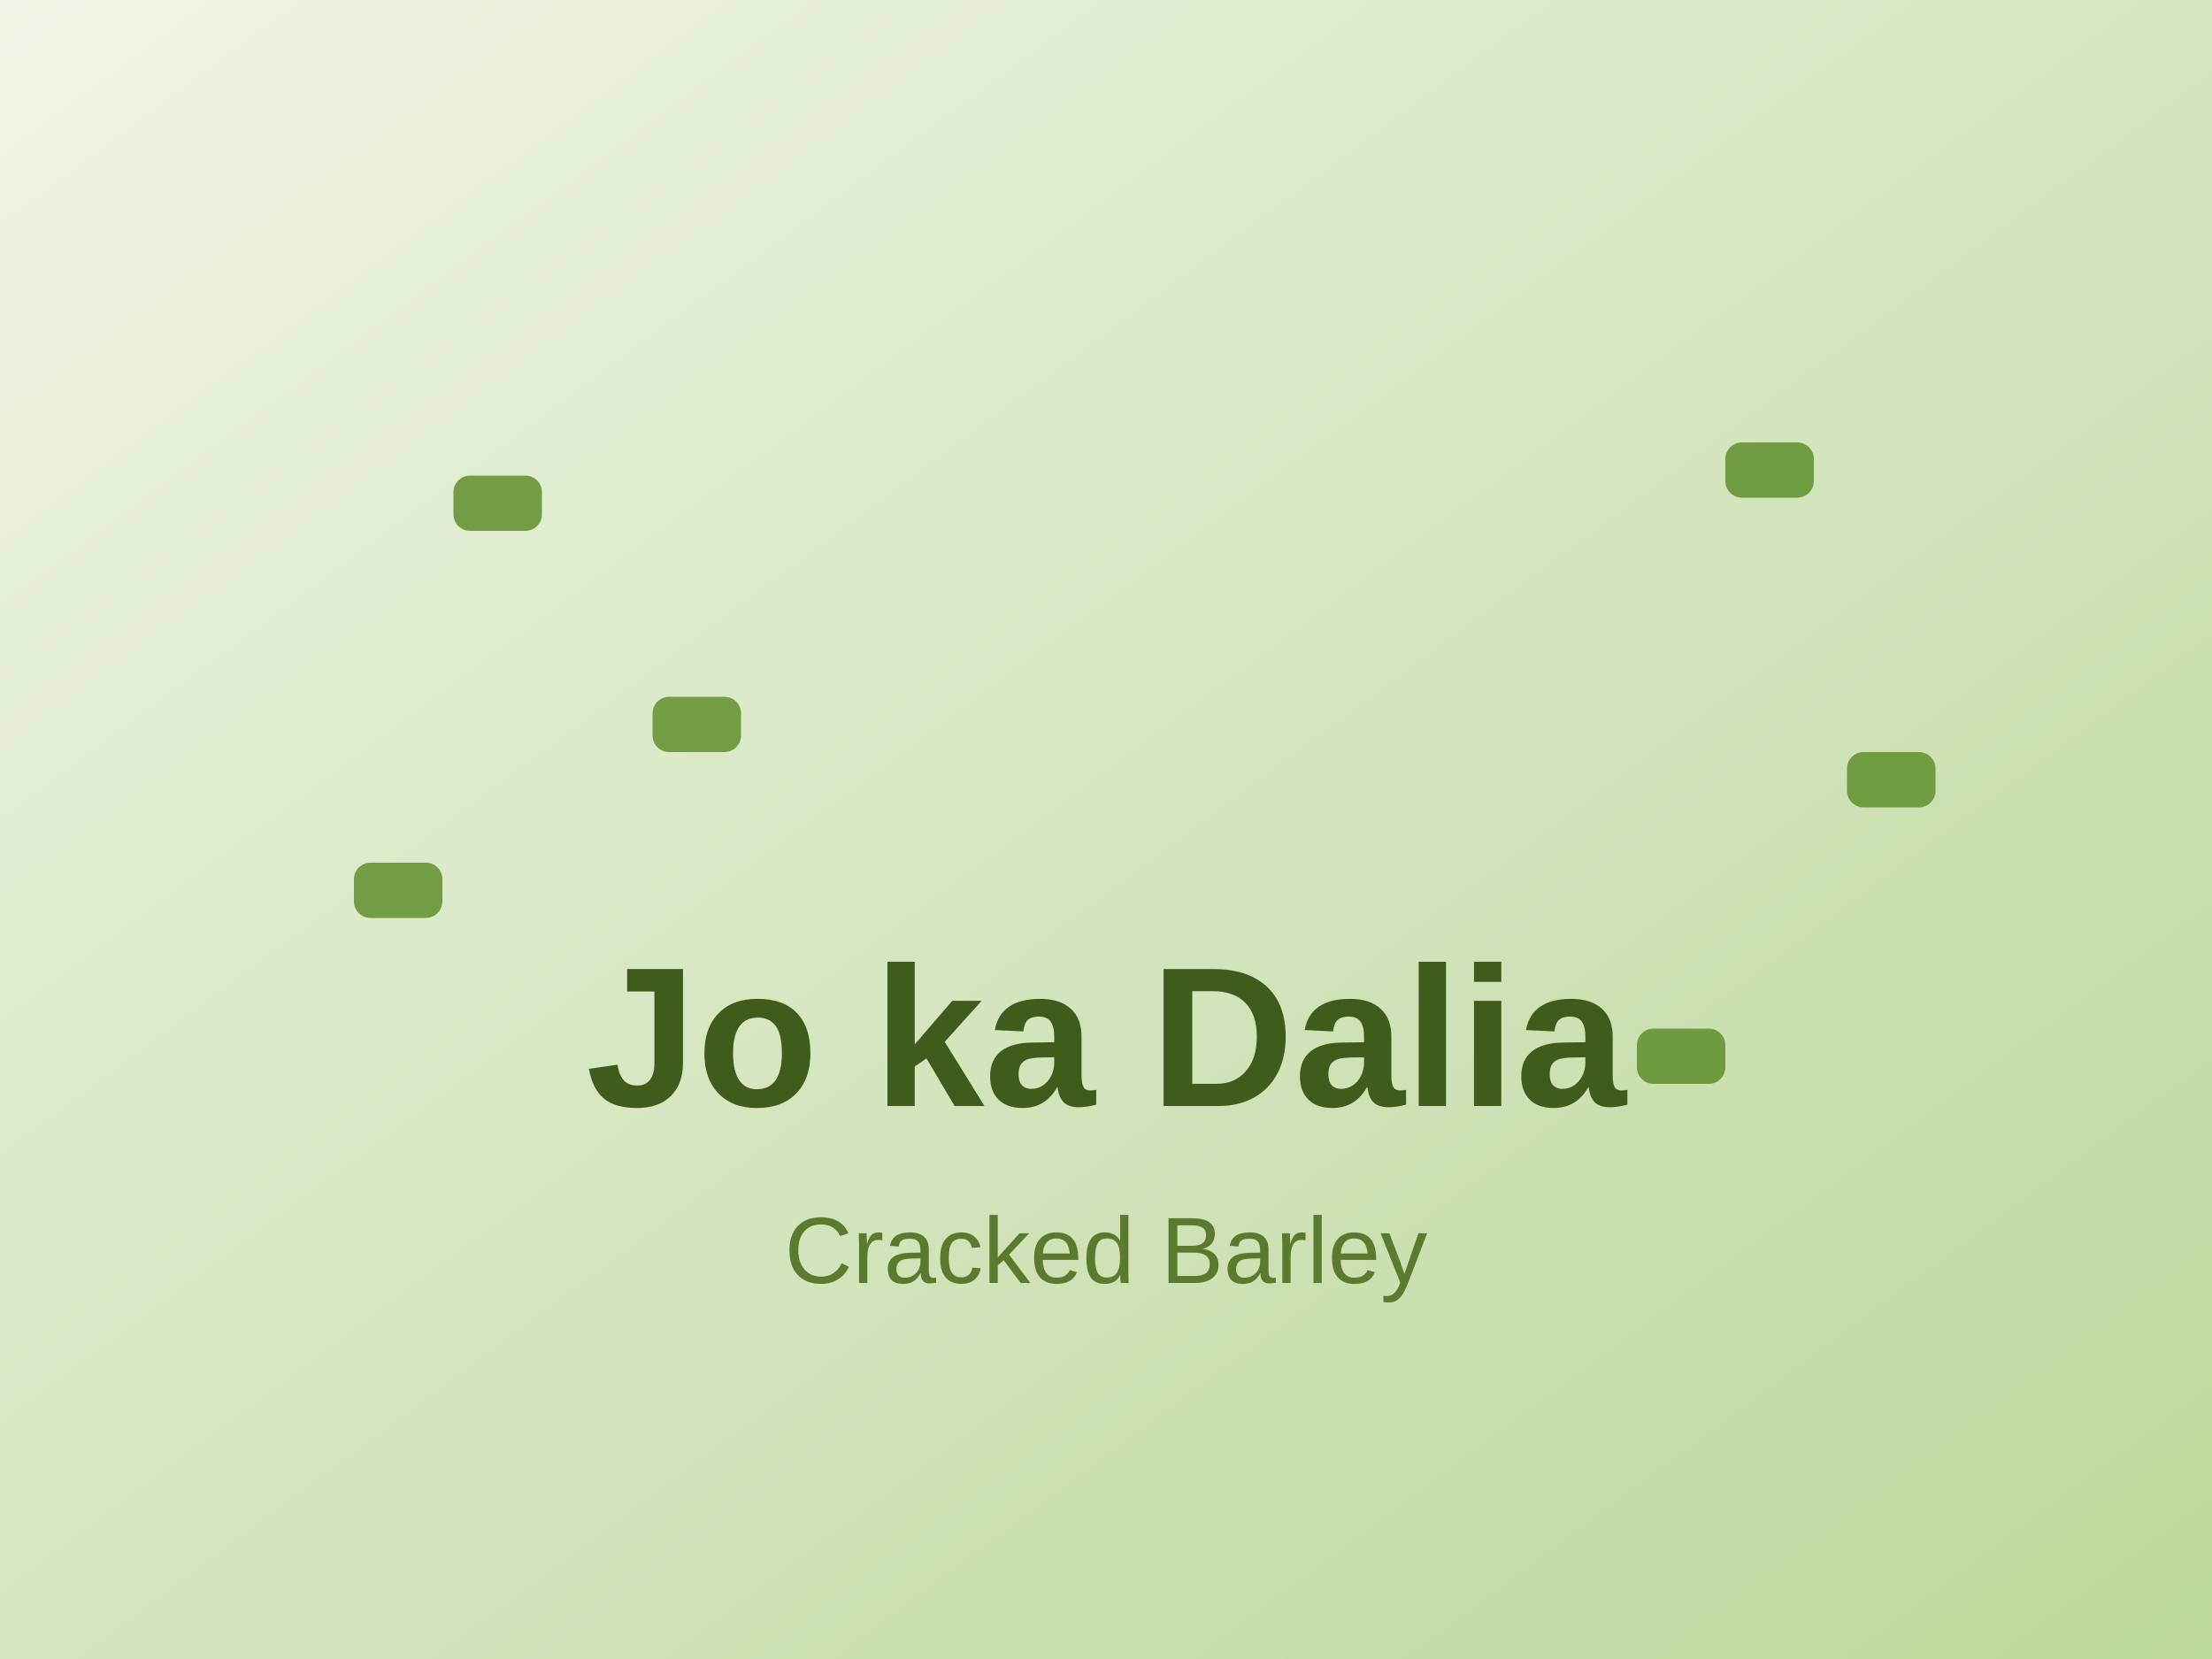
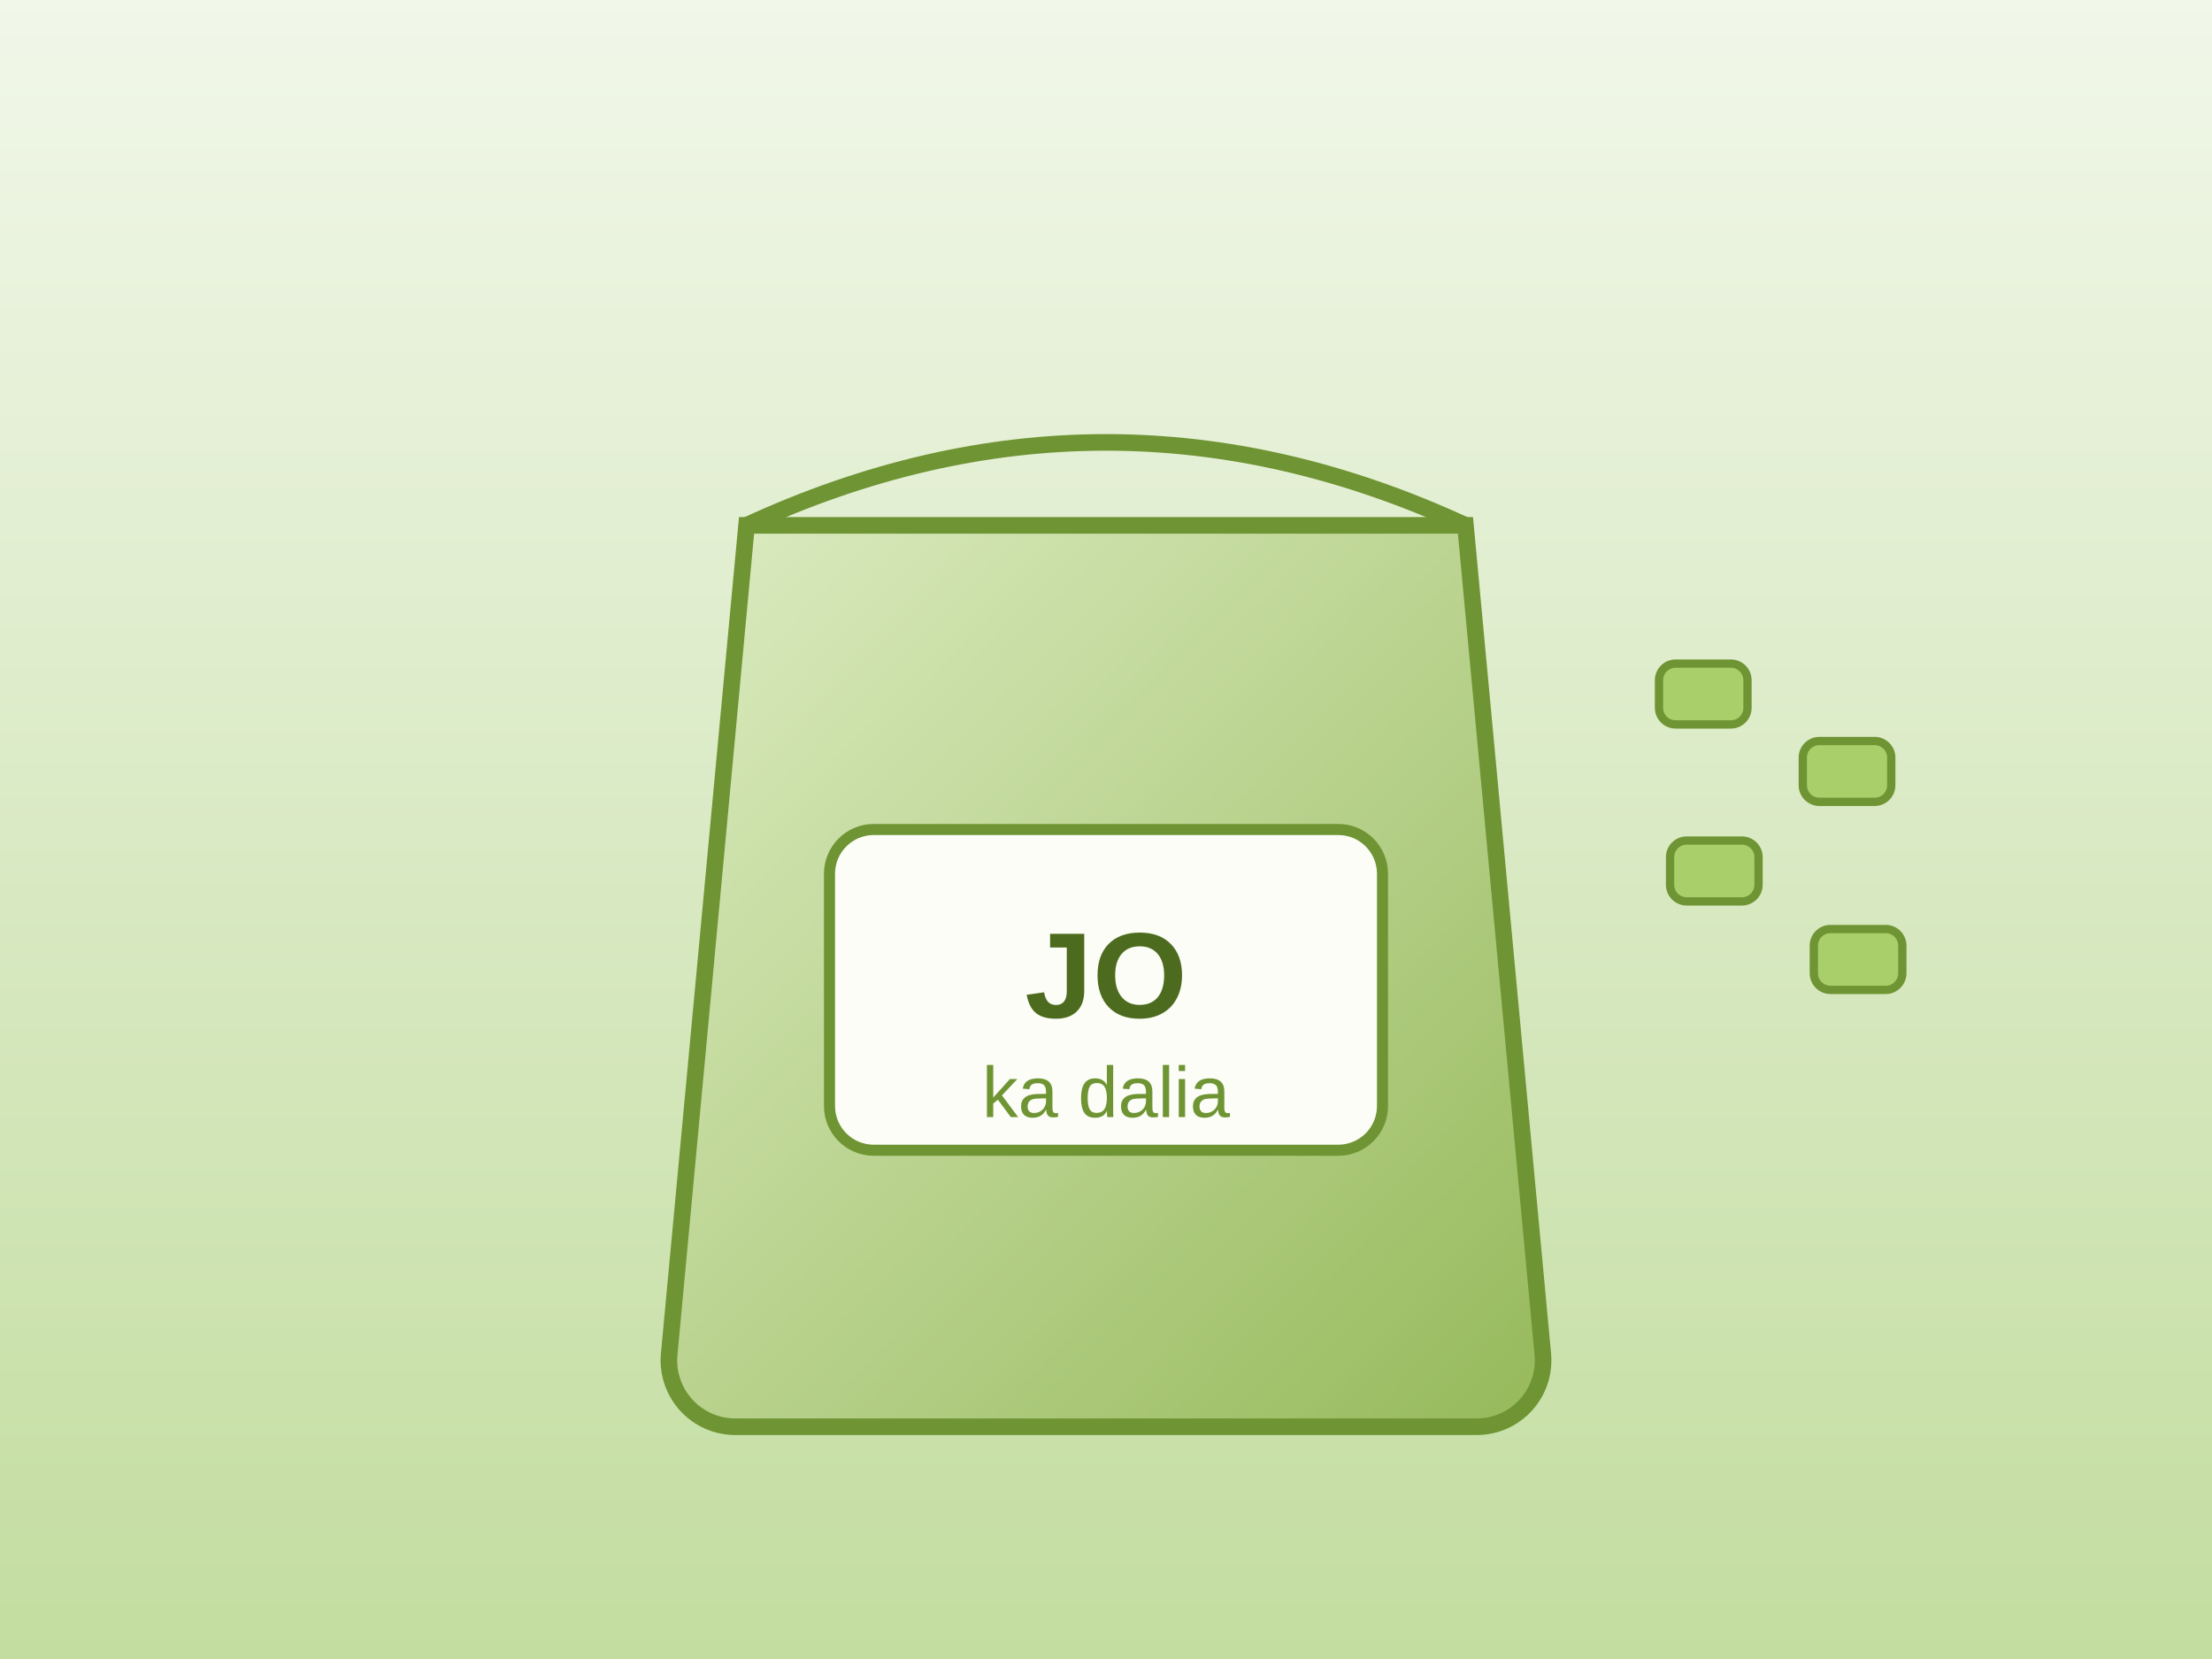
- <svg xmlns="http://www.w3.org/2000/svg" viewBox="0 0 400 300" role="img" aria-label="Jo ka Dalia">
+ <svg xmlns="http://www.w3.org/2000/svg" viewBox="0 0 400 300" role="img" aria-label="Jo ka Dalia (cracked barley)">
  <defs>
-     <linearGradient id="bg" x1="0" y1="0" x2="1" y2="1">
-       <stop offset="0" stop-color="#eef5e6" />
-       <stop offset="1" stop-color="#bcd79a" />
+     <linearGradient id="bg" x1="0" y1="0" x2="0" y2="1">
+       <stop offset="0" stop-color="#f1f7e9" />
+       <stop offset="1" stop-color="#c3dda0" />
+     </linearGradient>
+     <linearGradient id="bag" x1="0" y1="0" x2="1" y2="1">
+       <stop offset="0" stop-color="#dcecc2" />
+       <stop offset="1" stop-color="#96b95a" />
    </linearGradient>
  </defs>
  <rect width="400" height="300" fill="url(#bg)" />
-   <g fill="#5f8f2c" opacity="0.85">
-     <rect x="82" y="86" width="16" height="10" rx="3" />
-     <rect x="118" y="126" width="16" height="10" rx="3" />
-     <rect x="64" y="156" width="16" height="10" rx="3" />
-     <rect x="312" y="80" width="16" height="10" rx="3" />
-     <rect x="334" y="136" width="16" height="10" rx="3" />
-     <rect x="296" y="186" width="16" height="10" rx="3" />
+   <path d="M135 95 h130 l14 150 a12 12 0 0 1 -12 13 h-134 a12 12 0 0 1 -12 -13 z" fill="url(#bag)" stroke="#6f9433" stroke-width="3" />
+   <path d="M135 95 q65 -30 130 0" fill="none" stroke="#6f9433" stroke-width="3" />
+   <rect x="150" y="150" width="100" height="58" rx="8" fill="#fbfdf6" stroke="#6f9433" stroke-width="2" />
+   <text x="200" y="184" text-anchor="middle" font-family="Segoe UI, Arial, sans-serif" font-size="22" font-weight="800" fill="#4d6b1f">JO</text>
+   <text x="200" y="202" text-anchor="middle" font-family="Segoe UI, Arial, sans-serif" font-size="13" fill="#6f9433">ka dalia</text>
+   <g fill="#a9cf6a" stroke="#6f9433" stroke-width="1.5">
+     <rect x="300" y="120" width="16" height="11" rx="3" />
+     <rect x="326" y="134" width="16" height="11" rx="3" />
+     <rect x="302" y="152" width="16" height="11" rx="3" />
+     <rect x="328" y="168" width="16" height="11" rx="3" />
  </g>
-   <text x="200" y="200" text-anchor="middle" font-family="Segoe UI, Arial, sans-serif" font-size="36" font-weight="800" fill="#3f5c1a">Jo ka Dalia</text>
-   <text x="200" y="232" text-anchor="middle" font-family="Segoe UI, Arial, sans-serif" font-size="17" fill="#5c7a2e">Cracked Barley</text>
</svg>
